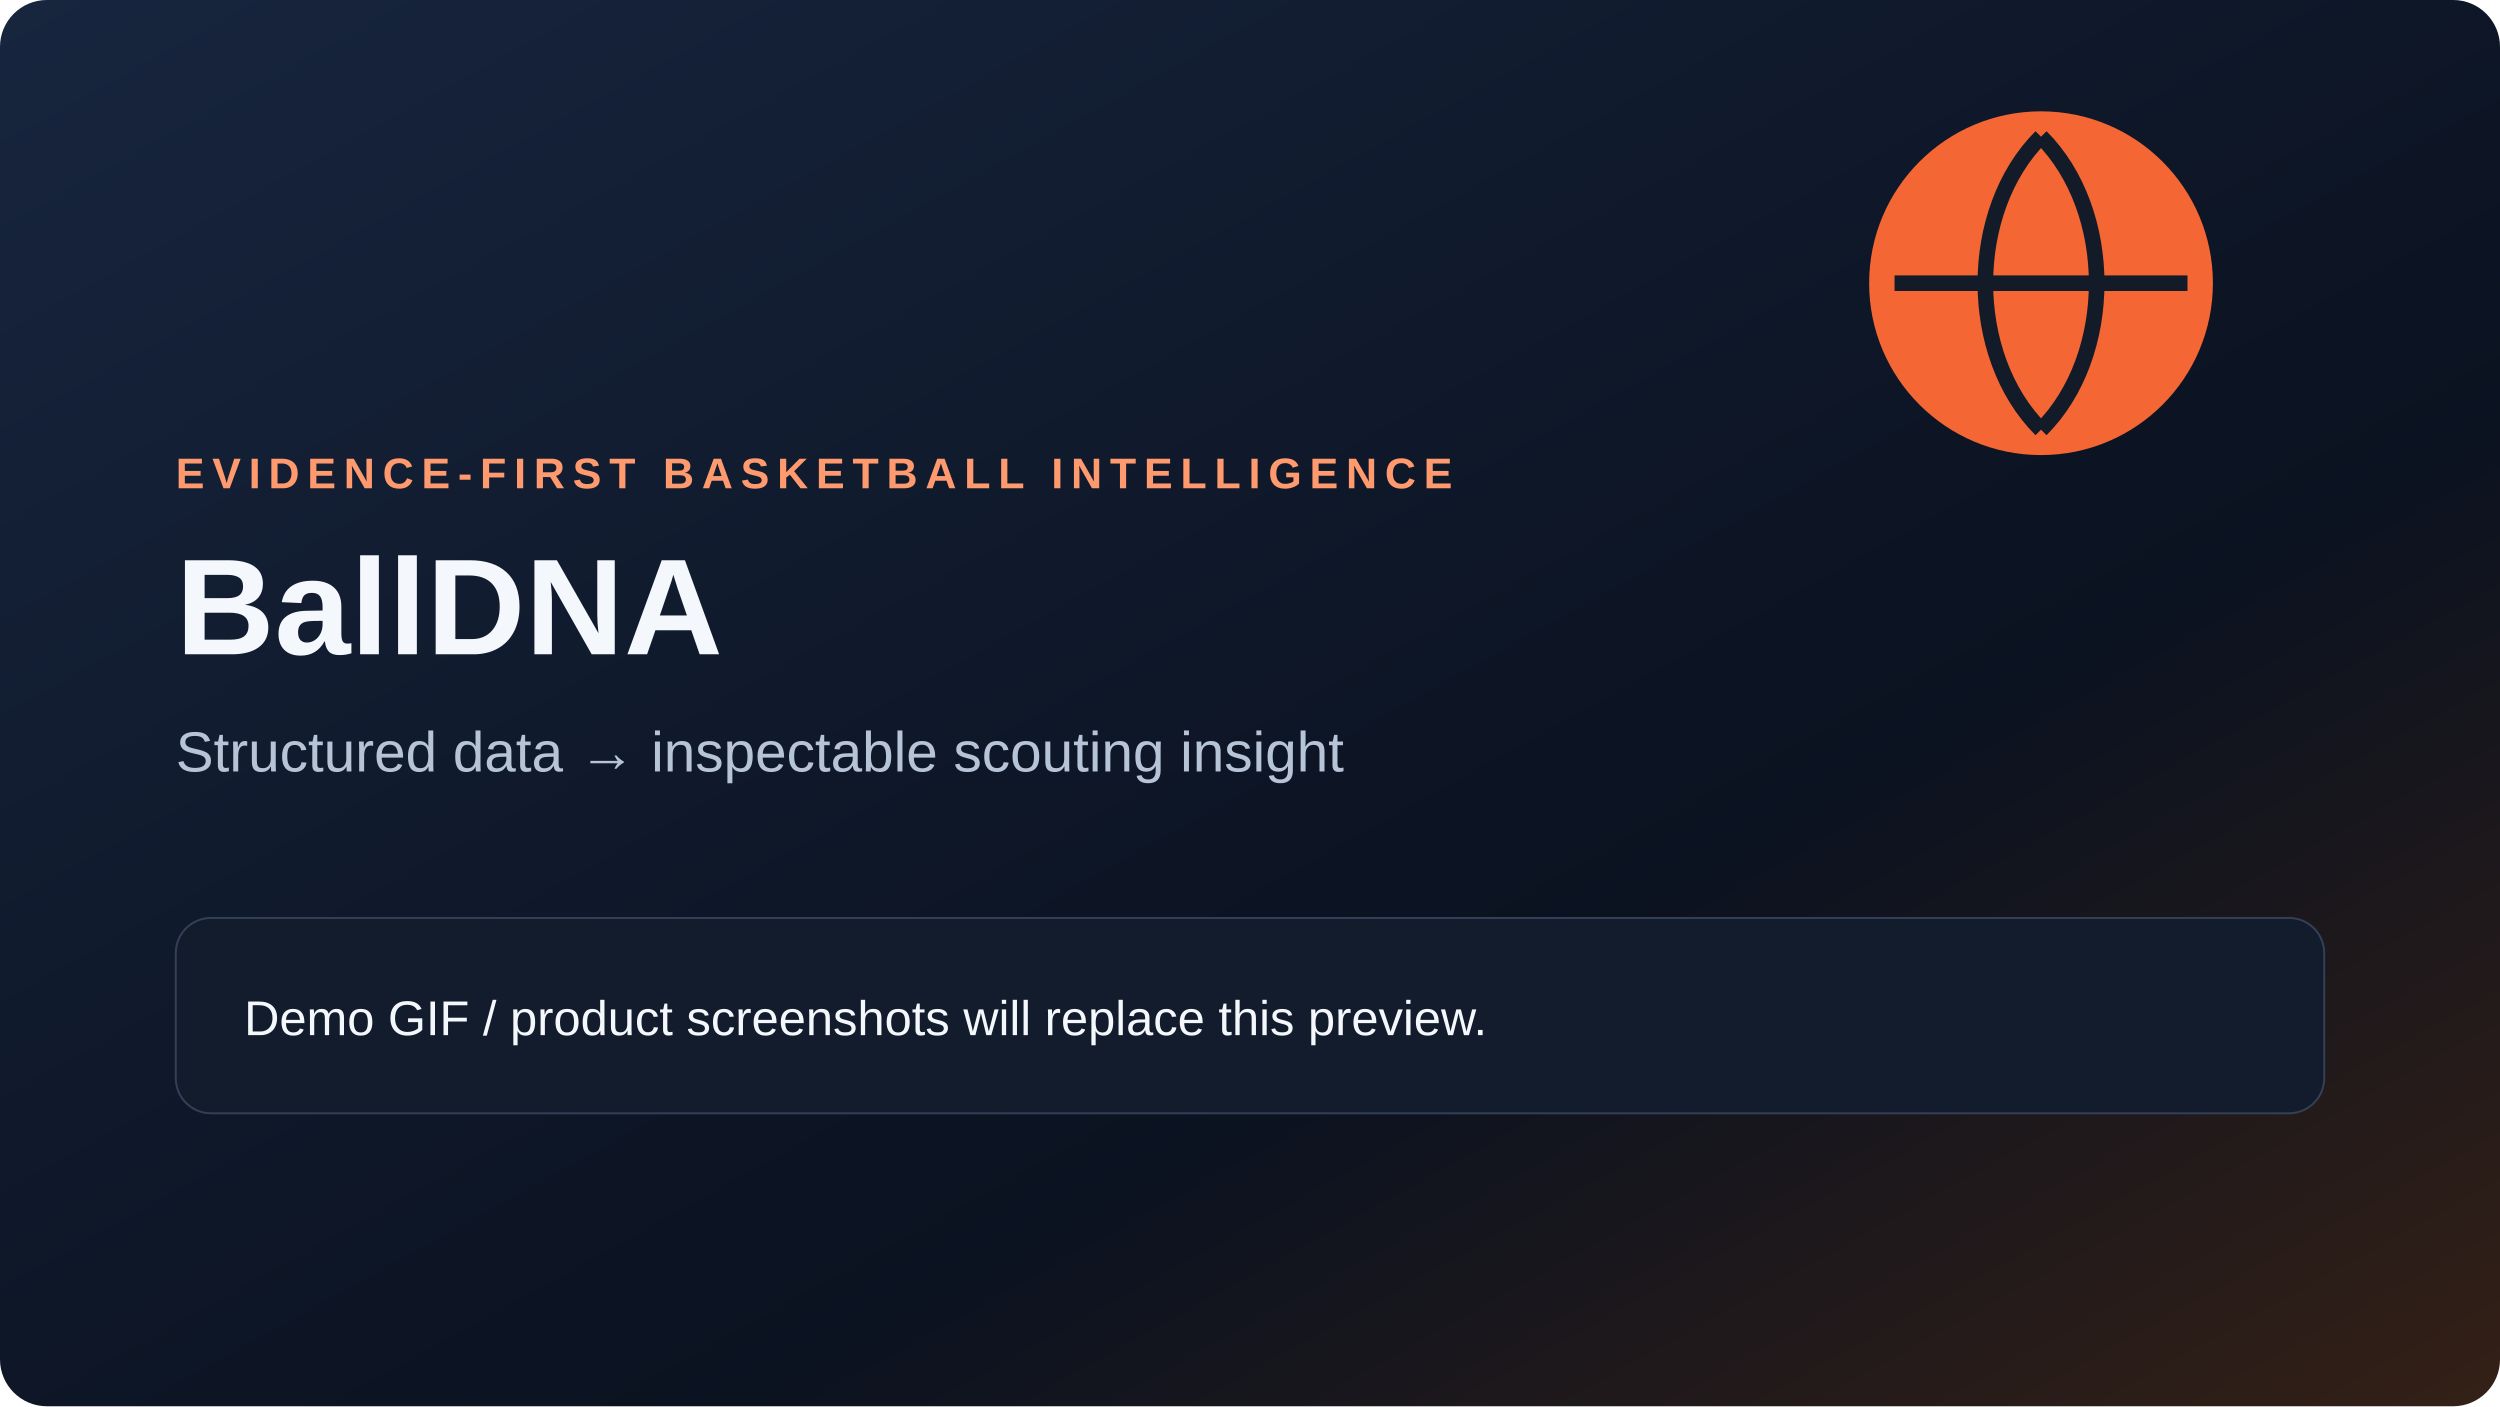
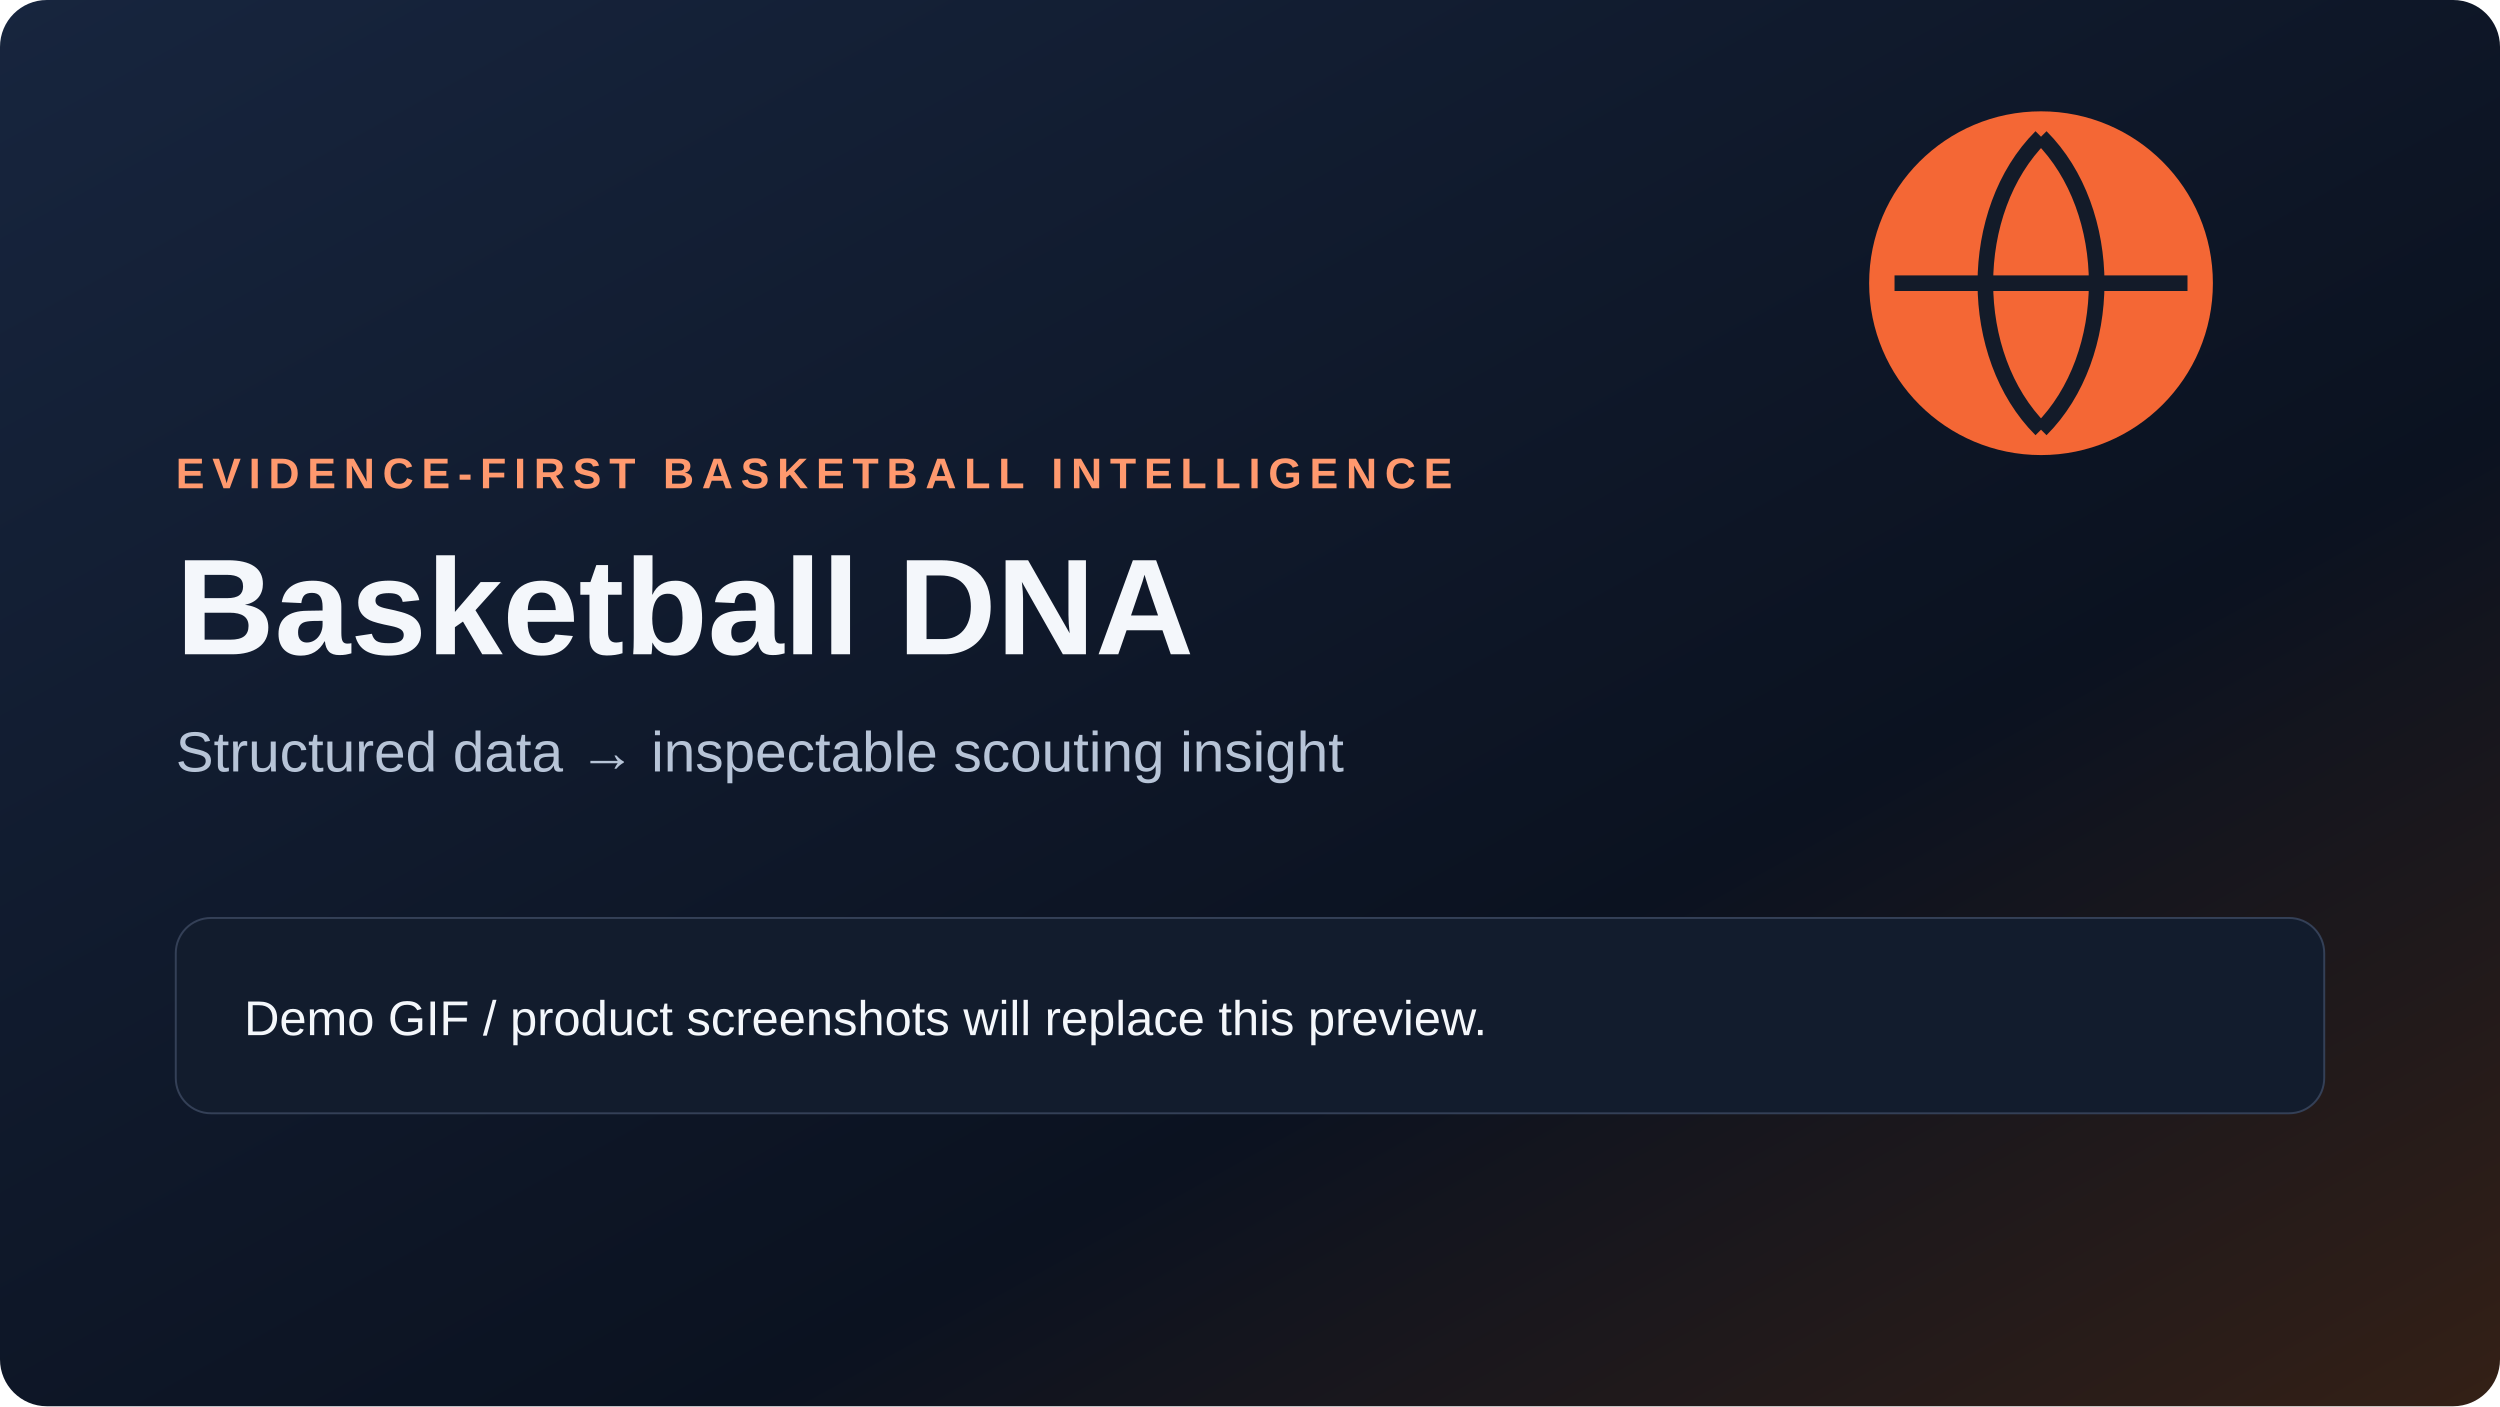
<svg xmlns="http://www.w3.org/2000/svg" width="1280" height="720" viewBox="0 0 1280 720">
  <defs>
    <linearGradient id="bg" x1="0" y1="0" x2="1" y2="1">
      <stop offset="0" stop-color="#17253e" />
      <stop offset="0.65" stop-color="#0b1220" />
      <stop offset="1" stop-color="#342016" />
    </linearGradient>
  </defs>
  <rect width="1280" height="720" rx="24" fill="url(#bg)" />
  <circle cx="1045" cy="145" r="88" fill="#ff6b35" opacity=".95" />
  <path d="M970 145h150M1045 70c-38 38-38 112 0 150M1045 70c38 38 38 112 0 150" stroke="#131b29" stroke-width="8" fill="none" />
  <text x="90" y="250" fill="#ff996e" font-family="Arial" font-size="22" font-weight="700" letter-spacing="4">EVIDENCE-FIRST BASKETBALL INTELLIGENCE</text>
-   <text x="90" y="335" fill="#f4f7fb" font-family="Arial" font-size="70" font-weight="700">BallDNA</text>
+   <text x="90" y="335" fill="#f4f7fb" font-family="Arial" font-size="70" font-weight="700">Basketball DNA</text>
  <text x="90" y="395" fill="#b7c4d7" font-family="Arial" font-size="29">Structured data → inspectable scouting insight</text>
  <rect x="90" y="470" width="1100" height="100" rx="18" fill="#121c2d" stroke="#344057" />
  <text x="125" y="530" fill="#f4f7fb" font-family="Arial" font-size="25">Demo GIF / product screenshots will replace this preview.</text>
</svg>
